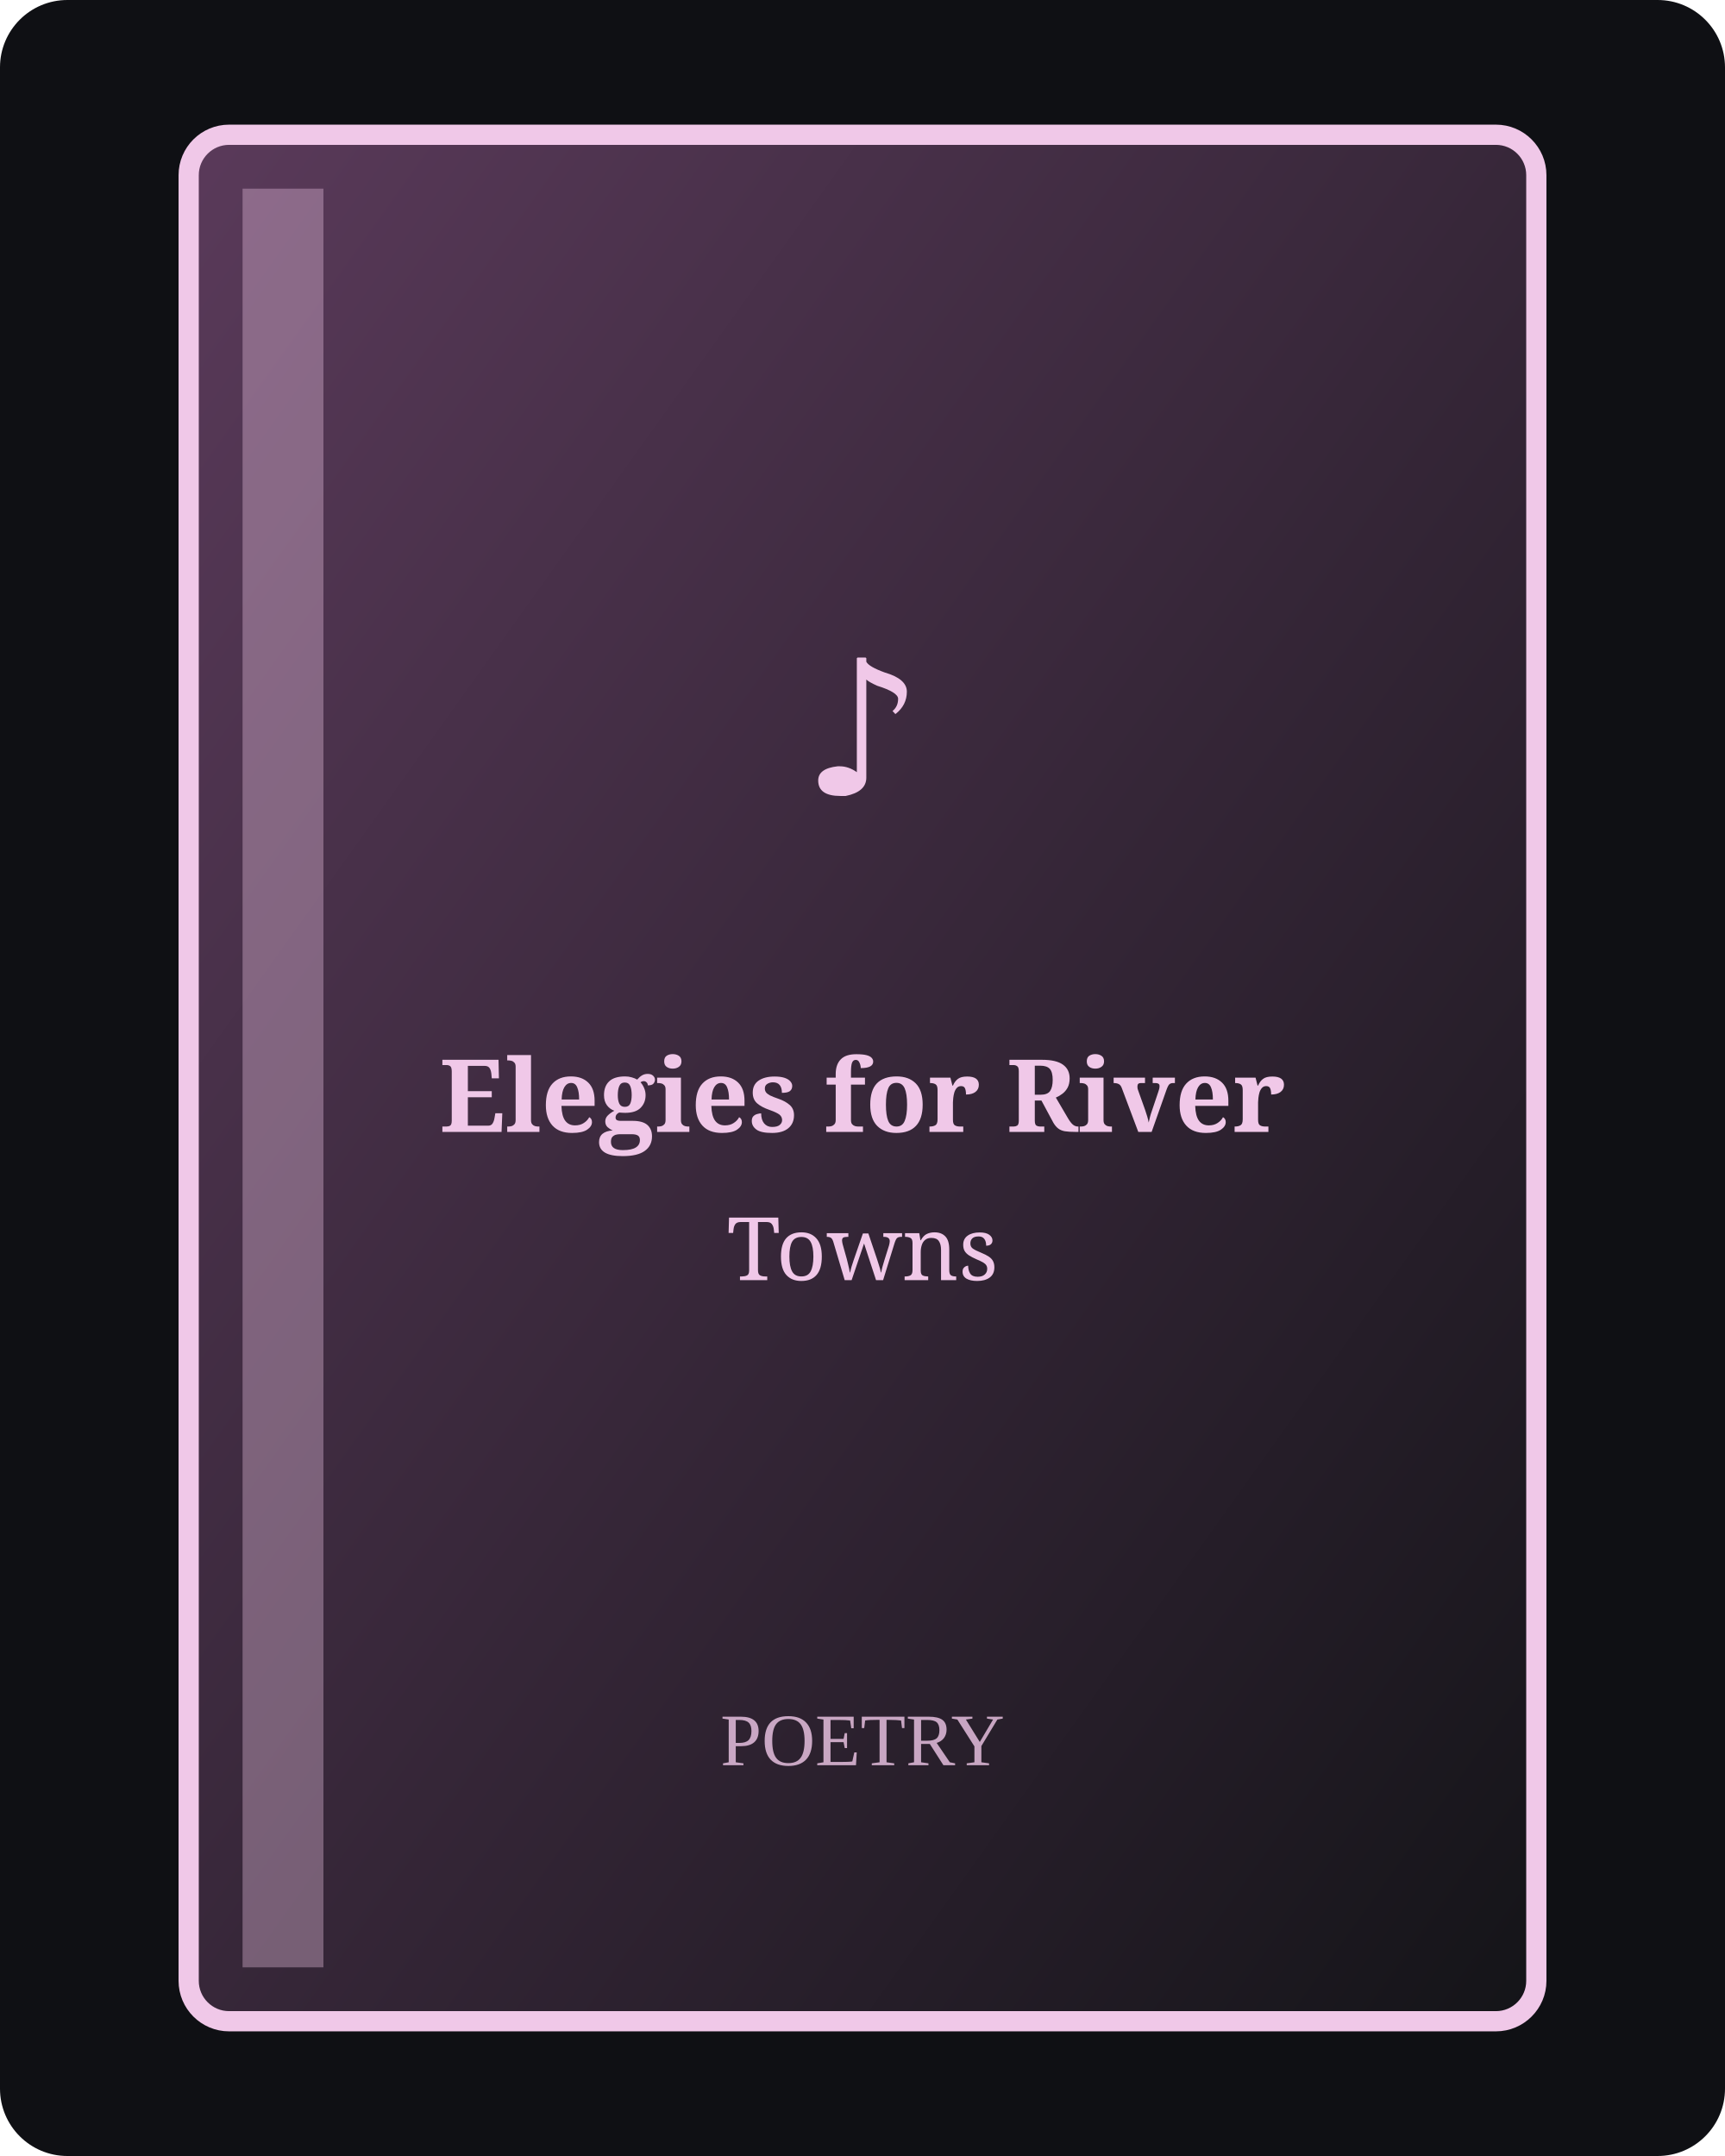
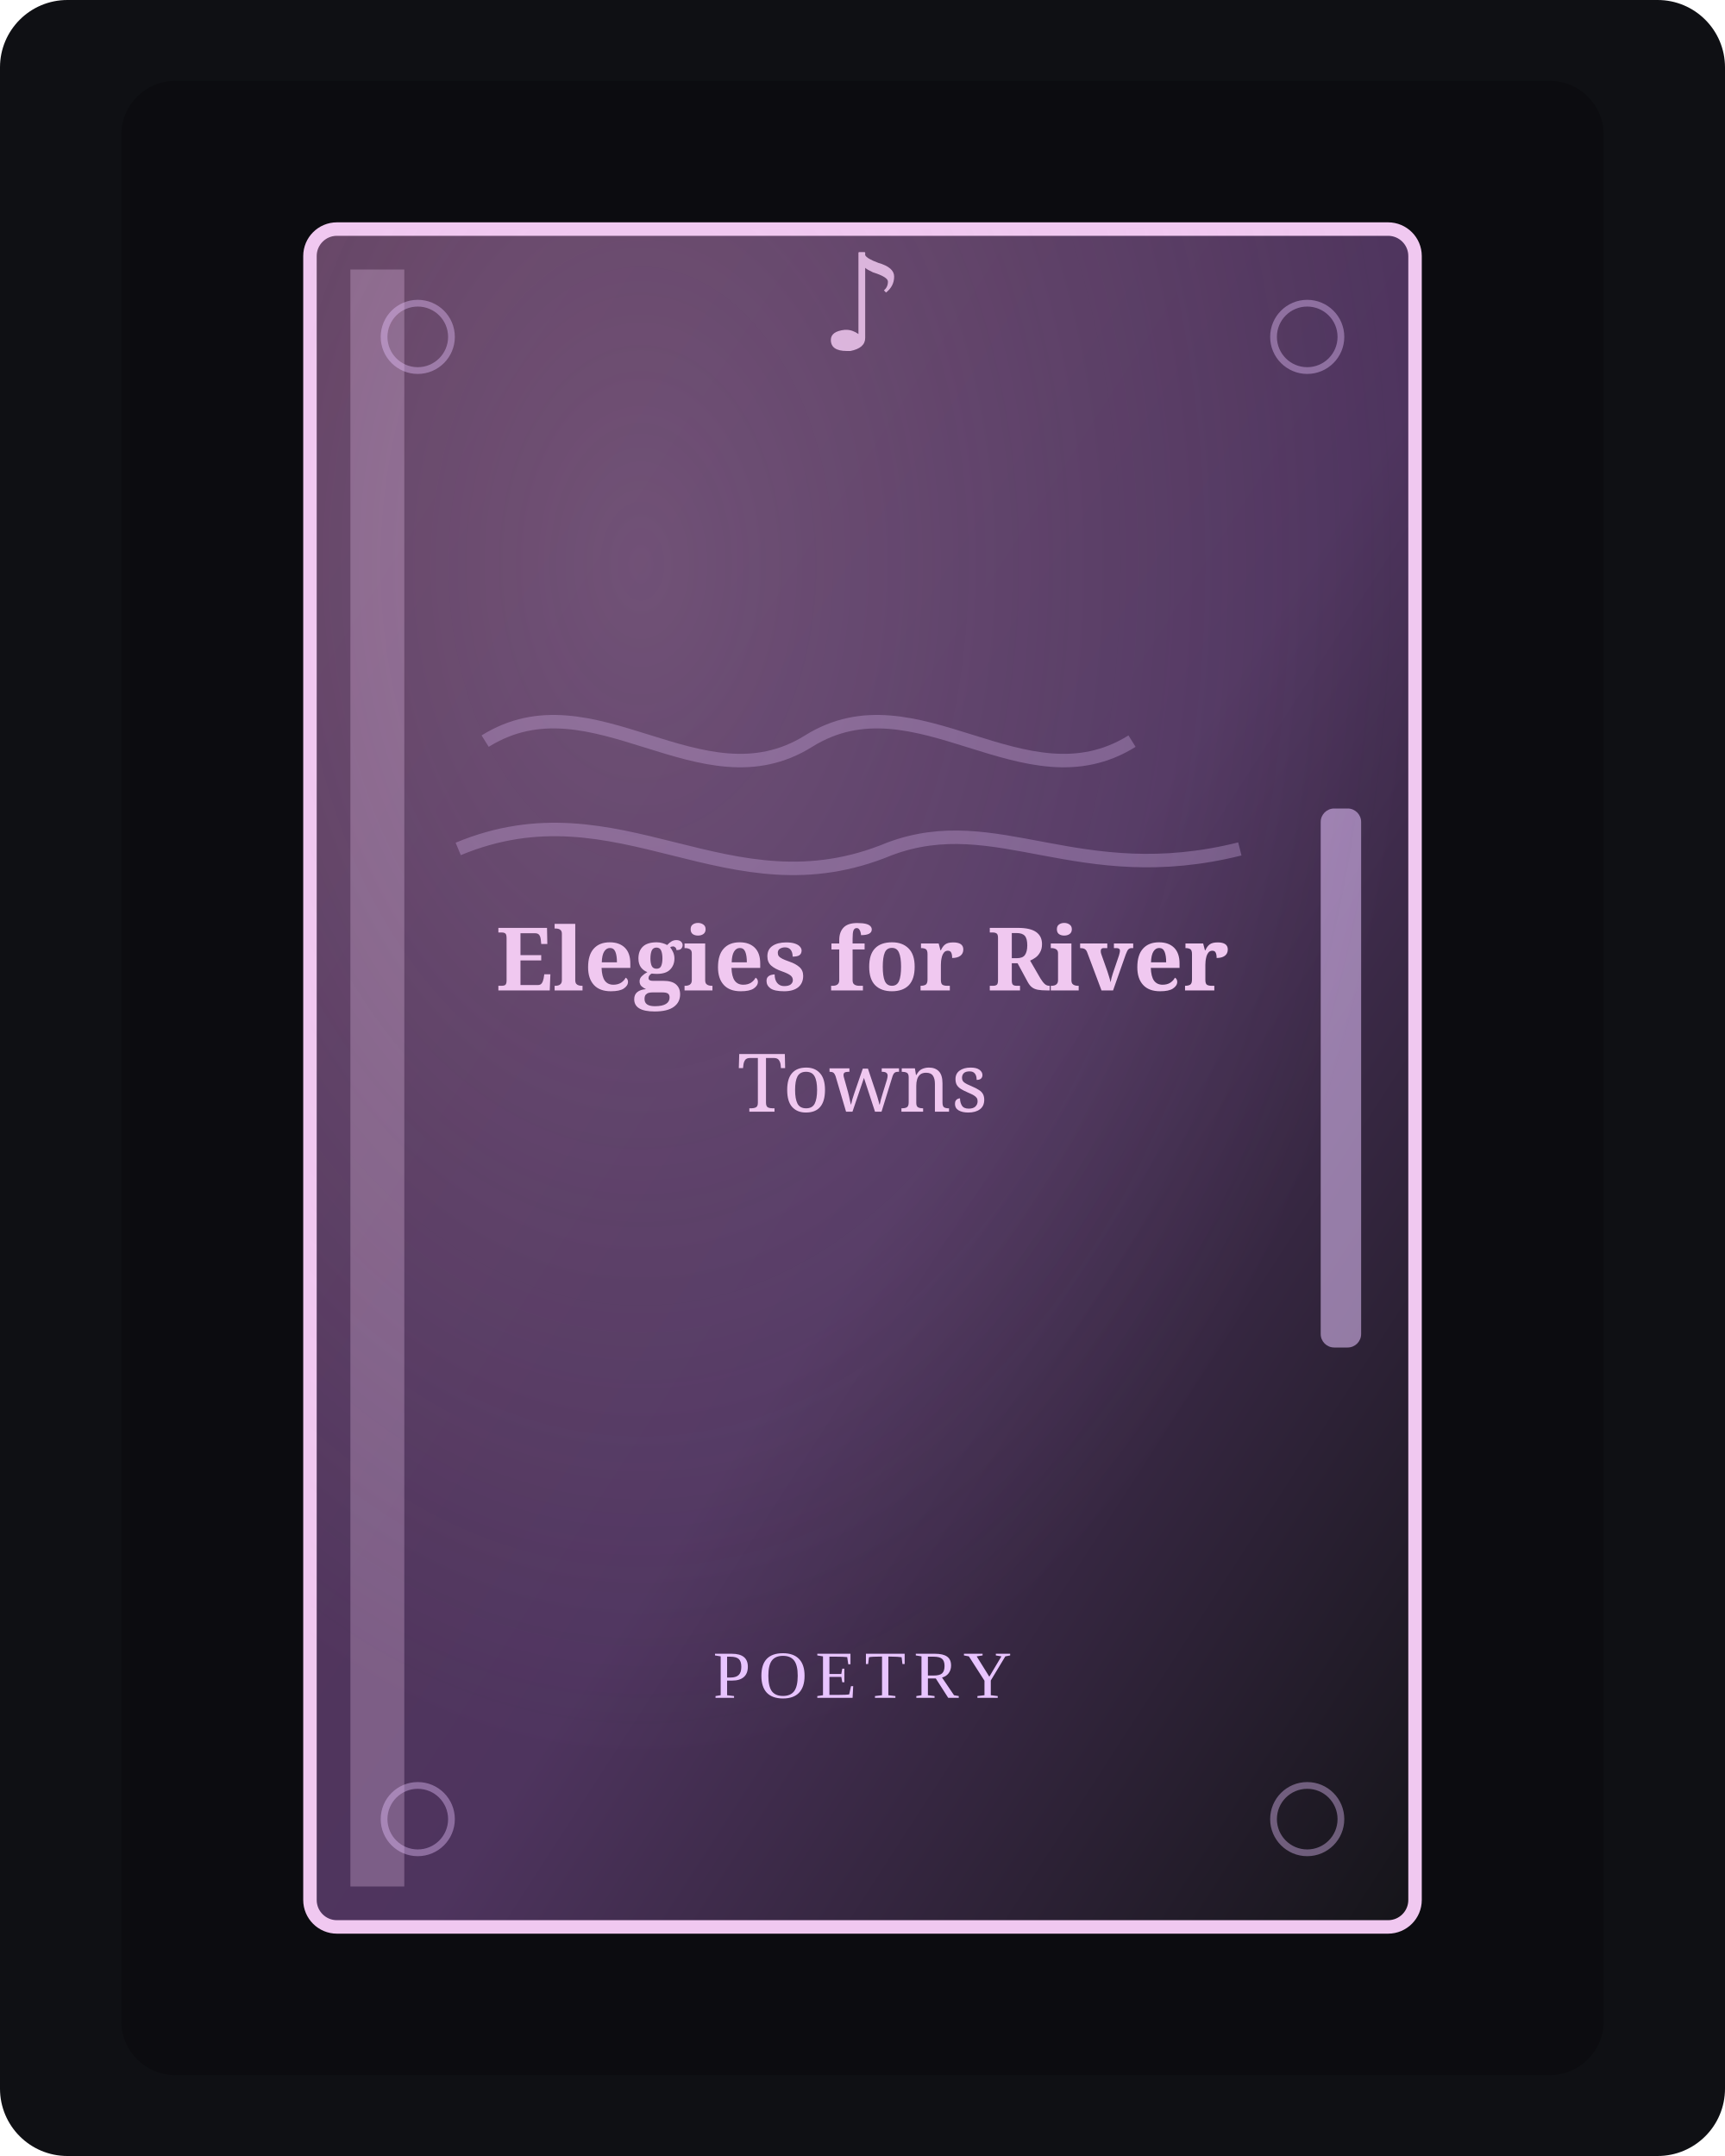
<svg xmlns="http://www.w3.org/2000/svg" width="256" height="320" viewBox="0 0 256 320" role="img" aria-label="Elegies for River Towns">
  <defs>
    <linearGradient id="g-elegies-for-river-towns" x1="0" y1="0" x2="1" y2="1">
      <stop offset="0%" stop-color="#5a3a5a" />
+       <stop offset="55%" stop-color="#4e345e" />
      <stop offset="100%" stop-color="#141418" />
    </linearGradient>
+     <radialGradient id="shine-elegies-for-river-towns" cx="30%" cy="20%" r="70%">
+       <stop offset="0%" stop-color="#f0c8f0" stop-opacity="0.18" />
+       <stop offset="100%" stop-color="#f0c8f0" stop-opacity="0" />
+     </radialGradient>
  </defs>
  <rect width="256" height="320" rx="10" fill="#0f1014" />
-   <rect x="28" y="20" width="200" height="280" rx="6" fill="url(#g-elegies-for-river-towns)" stroke="#f0c8e8" stroke-width="3" />
-   <rect x="36" y="28" width="12" height="264" fill="#f0c8e8" opacity="0.35" />
-   <text x="128" y="118" text-anchor="middle" fill="#f0c8e8" font-family="Georgia, serif" font-size="28">♪</text>
-   <text x="128" y="168" text-anchor="middle" fill="#f0c8e8" font-family="Georgia, serif" font-size="15" font-weight="700">Elegies for River</text>
-   <text x="128" y="190" text-anchor="middle" fill="#f0c8e8" font-family="Georgia, serif" font-size="13">Towns</text>
-   <text x="128" y="262" text-anchor="middle" fill="#f0c8e8" font-size="11" opacity="0.8">POETRY</text>
+   <rect x="18" y="12" width="220" height="296" rx="8" fill="#090a0d" opacity="0.55" />
+   <rect x="46" y="34" width="164" height="252" rx="4" fill="url(#g-elegies-for-river-towns)" stroke="#f0c8f0" stroke-width="2" />
+   <rect x="52" y="40" width="8" height="240" fill="#f0c8f0" opacity="0.28" />
+   <rect x="196" y="120" width="6" height="80" rx="2" fill="#e8c4ff" opacity="0.55" />
+   <rect x="46" y="34" width="164" height="252" rx="6" fill="url(#shine-elegies-for-river-towns)" pointer-events="none" />
+   <g transform="translate(0,2)">
+     <g opacity="0.28" fill="none" stroke="#e8c4ff" stroke-width="2">
+       <path d="M72 108 C88 98, 104 118, 120 108 C136 98, 152 118, 168 108" />
+       <path d="M68 124 C92 114, 108 134, 132 124 C148 118, 160 130, 184 124" />
+     </g>
+   </g>
+   <circle cx="62" cy="50" r="5" fill="none" stroke="#e8c4ff" opacity="0.4" />
+   <circle cx="194" cy="50" r="5" fill="none" stroke="#e8c4ff" opacity="0.4" />
+   <circle cx="62" cy="270" r="5" fill="none" stroke="#e8c4ff" opacity="0.4" />
+   <circle cx="194" cy="270" r="5" fill="none" stroke="#e8c4ff" opacity="0.4" />
+   <text x="128" y="147" text-anchor="middle" fill="#f0c8f0" font-family="Georgia, serif" font-size="13" font-weight="700">Elegies for River</text>
+   <text x="128" y="165" text-anchor="middle" fill="#f0c8f0" font-family="Georgia, serif" font-size="12">Towns</text>
+   <text x="128" y="183" text-anchor="middle" fill="#f0c8f0" font-family="Georgia, serif" font-size="11" />
+   <text x="128" y="252" text-anchor="middle" fill="#e8c4ff" font-size="10" letter-spacing="1.2">POETRY</text>
+   <text x="128" y="52" text-anchor="middle" fill="#f0c8f0" font-family="Georgia, serif" font-size="20" opacity="0.85">♪</text>
</svg>
